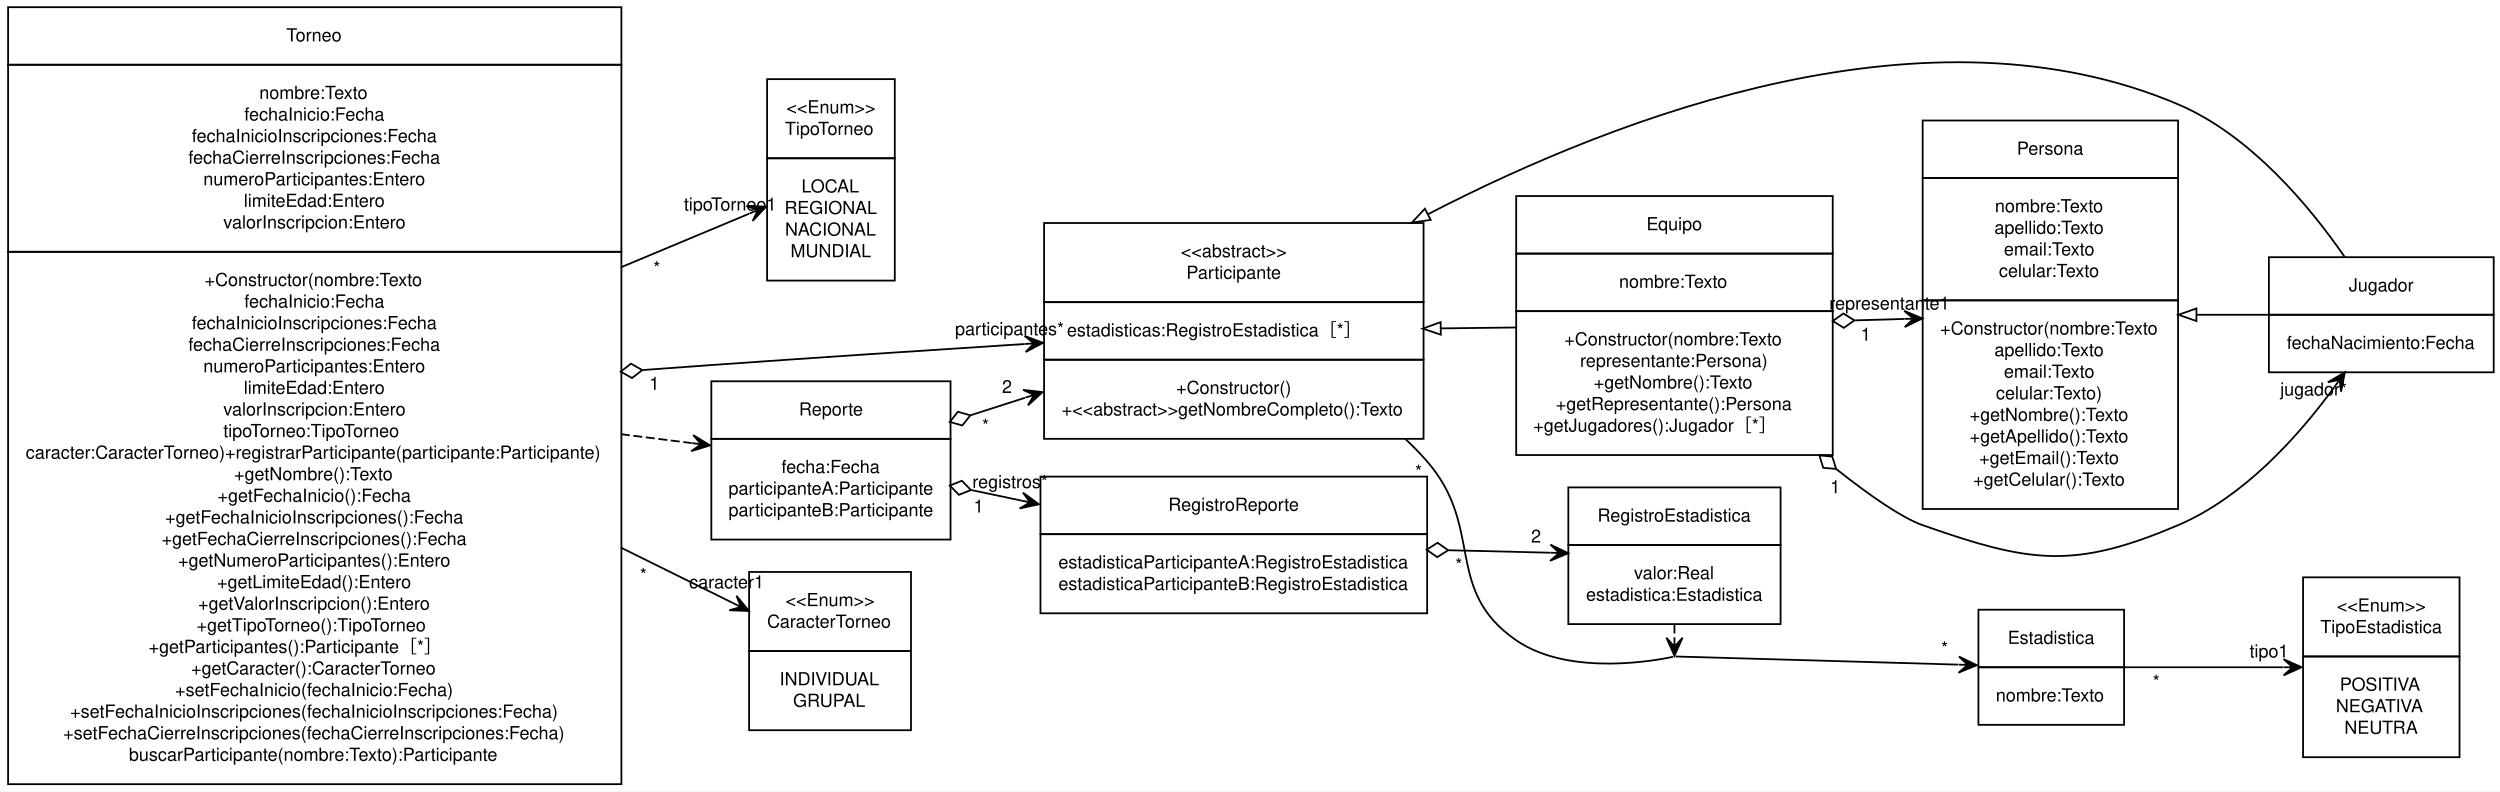
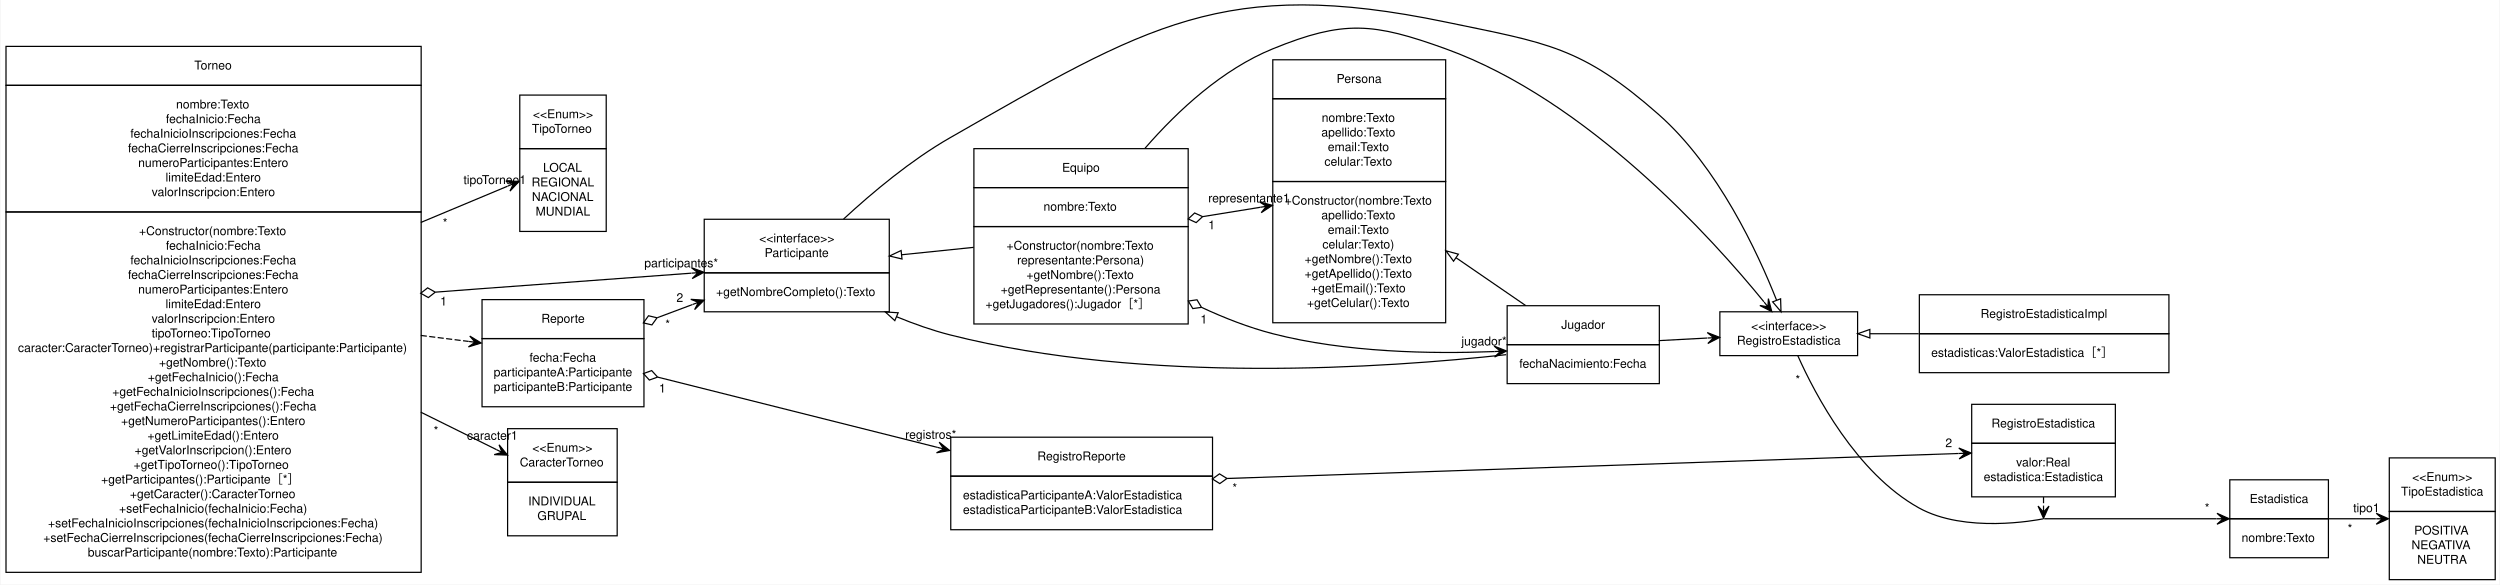
- <svg xmlns="http://www.w3.org/2000/svg" width="1390pt" height="440pt" viewBox="0.00 0.00 1390.00 440.00">
-   <g id="graph0" class="graph" transform="scale(1 1) rotate(0) translate(4 436)">
-     <polygon fill="#ffffff" stroke="transparent" points="-4,4 -4,-436 1386,-436 1386,4 -4,4" />
+ <svg xmlns="http://www.w3.org/2000/svg" width="2053pt" height="480pt" viewBox="0.00 0.00 2052.57 480.10">
+   <g id="graph0" class="graph" transform="scale(1 1) rotate(0) translate(4 476.0992)">
+     <polygon fill="#ffffff" stroke="transparent" points="-4,4 -4,-476.099 2048.565,-476.099 2048.565,4 -4,4" />
    <g id="node1" class="node">
-       <polygon fill="none" stroke="#000000" points=".5,-400 .5,-432 341.5,-432 341.5,-400 .5,-400" />
-       <text text-anchor="start" x="155.163" y="-413" font-family="Helvetica,sans-Serif" font-size="10.00" fill="#000000">Torneo</text>
-       <polygon fill="none" stroke="#000000" points=".5,-296 .5,-400 341.5,-400 341.5,-296 .5,-296" />
-       <text text-anchor="start" x="140.161" y="-381" font-family="Helvetica,sans-Serif" font-size="10.00" fill="#000000">nombre:Texto</text>
-       <text text-anchor="start" x="131.822" y="-369" font-family="Helvetica,sans-Serif" font-size="10.00" fill="#000000">fechaInicio:Fecha</text>
-       <text text-anchor="start" x="102.651" y="-357" font-family="Helvetica,sans-Serif" font-size="10.00" fill="#000000">fechaInicioInscripciones:Fecha</text>
-       <text text-anchor="start" x="100.712" y="-345" font-family="Helvetica,sans-Serif" font-size="10.00" fill="#000000">fechaCierreInscripciones:Fecha</text>
-       <text text-anchor="start" x="109.042" y="-333" font-family="Helvetica,sans-Serif" font-size="10.00" fill="#000000">numeroParticipantes:Entero</text>
-       <text text-anchor="start" x="131.548" y="-321" font-family="Helvetica,sans-Serif" font-size="10.00" fill="#000000">limiteEdad:Entero</text>
-       <text text-anchor="start" x="120.159" y="-309" font-family="Helvetica,sans-Serif" font-size="10.00" fill="#000000">valorInscripcion:Entero</text>
-       <polygon fill="none" stroke="#000000" points=".5,0 .5,-296 341.5,-296 341.5,0 .5,0" />
-       <text text-anchor="start" x="109.741" y="-277" font-family="Helvetica,sans-Serif" font-size="10.00" fill="#000000">+Constructor(nombre:Texto</text>
-       <text text-anchor="start" x="131.822" y="-265" font-family="Helvetica,sans-Serif" font-size="10.00" fill="#000000">fechaInicio:Fecha</text>
-       <text text-anchor="start" x="102.651" y="-253" font-family="Helvetica,sans-Serif" font-size="10.00" fill="#000000">fechaInicioInscripciones:Fecha</text>
-       <text text-anchor="start" x="100.712" y="-241" font-family="Helvetica,sans-Serif" font-size="10.00" fill="#000000">fechaCierreInscripciones:Fecha</text>
-       <text text-anchor="start" x="109.042" y="-229" font-family="Helvetica,sans-Serif" font-size="10.00" fill="#000000">numeroParticipantes:Entero</text>
-       <text text-anchor="start" x="131.548" y="-217" font-family="Helvetica,sans-Serif" font-size="10.00" fill="#000000">limiteEdad:Entero</text>
-       <text text-anchor="start" x="120.159" y="-205" font-family="Helvetica,sans-Serif" font-size="10.00" fill="#000000">valorInscripcion:Entero</text>
-       <text text-anchor="start" x="120.156" y="-193" font-family="Helvetica,sans-Serif" font-size="10.00" fill="#000000">tipoTorneo:TipoTorneo</text>
-       <text text-anchor="start" x="10.288" y="-181" font-family="Helvetica,sans-Serif" font-size="10.00" fill="#000000">caracter:CaracterTorneo)+registrarParticipante(participante:Participante)</text>
-       <text text-anchor="start" x="126.133" y="-169" font-family="Helvetica,sans-Serif" font-size="10.00" fill="#000000">+getNombre():Texto</text>
-       <text text-anchor="start" x="116.96" y="-157" font-family="Helvetica,sans-Serif" font-size="10.00" fill="#000000">+getFechaInicio():Fecha</text>
-       <text text-anchor="start" x="87.79" y="-145" font-family="Helvetica,sans-Serif" font-size="10.00" fill="#000000">+getFechaInicioInscripciones():Fecha</text>
-       <text text-anchor="start" x="85.85" y="-133" font-family="Helvetica,sans-Serif" font-size="10.00" fill="#000000">+getFechaCierreInscripciones():Fecha</text>
-       <text text-anchor="start" x="95.015" y="-121" font-family="Helvetica,sans-Serif" font-size="10.00" fill="#000000">+getNumeroParticipantes():Entero</text>
-       <text text-anchor="start" x="116.681" y="-109" font-family="Helvetica,sans-Serif" font-size="10.00" fill="#000000">+getLimiteEdad():Entero</text>
-       <text text-anchor="start" x="106.128" y="-97" font-family="Helvetica,sans-Serif" font-size="10.00" fill="#000000">+getValorInscripcion():Entero</text>
-       <text text-anchor="start" x="105.293" y="-85" font-family="Helvetica,sans-Serif" font-size="10.00" fill="#000000">+getTipoTorneo():TipoTorneo</text>
-       <text text-anchor="start" x="78.621" y="-73" font-family="Helvetica,sans-Serif" font-size="10.00" fill="#000000">+getParticipantes():Participante［*］</text>
-       <text text-anchor="start" x="102.243" y="-61" font-family="Helvetica,sans-Serif" font-size="10.00" fill="#000000">+getCaracter():CaracterTorneo</text>
-       <text text-anchor="start" x="93.344" y="-49" font-family="Helvetica,sans-Serif" font-size="10.00" fill="#000000">+setFechaInicio(fechaInicio:Fecha)</text>
-       <text text-anchor="start" x="35.003" y="-37" font-family="Helvetica,sans-Serif" font-size="10.00" fill="#000000">+setFechaInicioInscripciones(fechaInicioInscripciones:Fecha)</text>
-       <text text-anchor="start" x="31.124" y="-25" font-family="Helvetica,sans-Serif" font-size="10.00" fill="#000000">+setFechaCierreInscripciones(fechaCierreInscripciones:Fecha)</text>
-       <text text-anchor="start" x="67.65" y="-13" font-family="Helvetica,sans-Serif" font-size="10.00" fill="#000000">buscarParticipante(nombre:Texto):Participante</text>
+       <polygon fill="none" stroke="#000000" points=".5,-406 .5,-438 341.5,-438 341.5,-406 .5,-406" />
+       <text text-anchor="start" x="155.163" y="-419" font-family="Helvetica,sans-Serif" font-size="10.00" fill="#000000">Torneo</text>
+       <polygon fill="none" stroke="#000000" points=".5,-302 .5,-406 341.5,-406 341.5,-302 .5,-302" />
+       <text text-anchor="start" x="140.161" y="-387" font-family="Helvetica,sans-Serif" font-size="10.00" fill="#000000">nombre:Texto</text>
+       <text text-anchor="start" x="131.822" y="-375" font-family="Helvetica,sans-Serif" font-size="10.00" fill="#000000">fechaInicio:Fecha</text>
+       <text text-anchor="start" x="102.651" y="-363" font-family="Helvetica,sans-Serif" font-size="10.00" fill="#000000">fechaInicioInscripciones:Fecha</text>
+       <text text-anchor="start" x="100.712" y="-351" font-family="Helvetica,sans-Serif" font-size="10.00" fill="#000000">fechaCierreInscripciones:Fecha</text>
+       <text text-anchor="start" x="109.042" y="-339" font-family="Helvetica,sans-Serif" font-size="10.00" fill="#000000">numeroParticipantes:Entero</text>
+       <text text-anchor="start" x="131.548" y="-327" font-family="Helvetica,sans-Serif" font-size="10.00" fill="#000000">limiteEdad:Entero</text>
+       <text text-anchor="start" x="120.159" y="-315" font-family="Helvetica,sans-Serif" font-size="10.00" fill="#000000">valorInscripcion:Entero</text>
+       <polygon fill="none" stroke="#000000" points=".5,-6 .5,-302 341.5,-302 341.5,-6 .5,-6" />
+       <text text-anchor="start" x="109.741" y="-283" font-family="Helvetica,sans-Serif" font-size="10.00" fill="#000000">+Constructor(nombre:Texto</text>
+       <text text-anchor="start" x="131.822" y="-271" font-family="Helvetica,sans-Serif" font-size="10.00" fill="#000000">fechaInicio:Fecha</text>
+       <text text-anchor="start" x="102.651" y="-259" font-family="Helvetica,sans-Serif" font-size="10.00" fill="#000000">fechaInicioInscripciones:Fecha</text>
+       <text text-anchor="start" x="100.712" y="-247" font-family="Helvetica,sans-Serif" font-size="10.00" fill="#000000">fechaCierreInscripciones:Fecha</text>
+       <text text-anchor="start" x="109.042" y="-235" font-family="Helvetica,sans-Serif" font-size="10.00" fill="#000000">numeroParticipantes:Entero</text>
+       <text text-anchor="start" x="131.548" y="-223" font-family="Helvetica,sans-Serif" font-size="10.00" fill="#000000">limiteEdad:Entero</text>
+       <text text-anchor="start" x="120.159" y="-211" font-family="Helvetica,sans-Serif" font-size="10.00" fill="#000000">valorInscripcion:Entero</text>
+       <text text-anchor="start" x="120.156" y="-199" font-family="Helvetica,sans-Serif" font-size="10.00" fill="#000000">tipoTorneo:TipoTorneo</text>
+       <text text-anchor="start" x="10.288" y="-187" font-family="Helvetica,sans-Serif" font-size="10.00" fill="#000000">caracter:CaracterTorneo)+registrarParticipante(participante:Participante)</text>
+       <text text-anchor="start" x="126.133" y="-175" font-family="Helvetica,sans-Serif" font-size="10.00" fill="#000000">+getNombre():Texto</text>
+       <text text-anchor="start" x="116.96" y="-163" font-family="Helvetica,sans-Serif" font-size="10.00" fill="#000000">+getFechaInicio():Fecha</text>
+       <text text-anchor="start" x="87.79" y="-151" font-family="Helvetica,sans-Serif" font-size="10.00" fill="#000000">+getFechaInicioInscripciones():Fecha</text>
+       <text text-anchor="start" x="85.85" y="-139" font-family="Helvetica,sans-Serif" font-size="10.00" fill="#000000">+getFechaCierreInscripciones():Fecha</text>
+       <text text-anchor="start" x="95.015" y="-127" font-family="Helvetica,sans-Serif" font-size="10.00" fill="#000000">+getNumeroParticipantes():Entero</text>
+       <text text-anchor="start" x="116.681" y="-115" font-family="Helvetica,sans-Serif" font-size="10.00" fill="#000000">+getLimiteEdad():Entero</text>
+       <text text-anchor="start" x="106.128" y="-103" font-family="Helvetica,sans-Serif" font-size="10.00" fill="#000000">+getValorInscripcion():Entero</text>
+       <text text-anchor="start" x="105.293" y="-91" font-family="Helvetica,sans-Serif" font-size="10.00" fill="#000000">+getTipoTorneo():TipoTorneo</text>
+       <text text-anchor="start" x="78.621" y="-79" font-family="Helvetica,sans-Serif" font-size="10.00" fill="#000000">+getParticipantes():Participante［*］</text>
+       <text text-anchor="start" x="102.243" y="-67" font-family="Helvetica,sans-Serif" font-size="10.00" fill="#000000">+getCaracter():CaracterTorneo</text>
+       <text text-anchor="start" x="93.344" y="-55" font-family="Helvetica,sans-Serif" font-size="10.00" fill="#000000">+setFechaInicio(fechaInicio:Fecha)</text>
+       <text text-anchor="start" x="35.003" y="-43" font-family="Helvetica,sans-Serif" font-size="10.00" fill="#000000">+setFechaInicioInscripciones(fechaInicioInscripciones:Fecha)</text>
+       <text text-anchor="start" x="31.124" y="-31" font-family="Helvetica,sans-Serif" font-size="10.00" fill="#000000">+setFechaCierreInscripciones(fechaCierreInscripciones:Fecha)</text>
+       <text text-anchor="start" x="67.65" y="-19" font-family="Helvetica,sans-Serif" font-size="10.00" fill="#000000">buscarParticipante(nombre:Texto):Participante</text>
    </g>
    <g id="node2" class="node">
-       <polygon fill="none" stroke="#000000" points="422.5,-348 422.5,-392 493.5,-392 493.5,-348 422.5,-348" />
-       <text text-anchor="start" x="433.264" y="-373" font-family="Helvetica,sans-Serif" font-size="10.00" fill="#000000">&lt;&lt;Enum&gt;&gt;</text>
-       <text text-anchor="start" x="432.44" y="-361" font-family="Helvetica,sans-Serif" font-size="10.00" fill="#000000">TipoTorneo</text>
-       <polygon fill="none" stroke="#000000" points="422.5,-280 422.5,-348 493.5,-348 493.5,-280 422.5,-280" />
-       <text text-anchor="start" x="441.608" y="-329" font-family="Helvetica,sans-Serif" font-size="10.00" fill="#000000">LOCAL</text>
-       <text text-anchor="start" x="432.164" y="-317" font-family="Helvetica,sans-Serif" font-size="10.00" fill="#000000">REGIONAL</text>
-       <text text-anchor="start" x="432.444" y="-305" font-family="Helvetica,sans-Serif" font-size="10.00" fill="#000000">NACIONAL</text>
-       <text text-anchor="start" x="435.503" y="-293" font-family="Helvetica,sans-Serif" font-size="10.00" fill="#000000">MUNDIAL</text>
+       <polygon fill="none" stroke="#000000" points="422.5,-354 422.5,-398 493.5,-398 493.5,-354 422.5,-354" />
+       <text text-anchor="start" x="433.264" y="-379" font-family="Helvetica,sans-Serif" font-size="10.00" fill="#000000">&lt;&lt;Enum&gt;&gt;</text>
+       <text text-anchor="start" x="432.44" y="-367" font-family="Helvetica,sans-Serif" font-size="10.00" fill="#000000">TipoTorneo</text>
+       <polygon fill="none" stroke="#000000" points="422.5,-286 422.5,-354 493.5,-354 493.5,-286 422.5,-286" />
+       <text text-anchor="start" x="441.608" y="-335" font-family="Helvetica,sans-Serif" font-size="10.00" fill="#000000">LOCAL</text>
+       <text text-anchor="start" x="432.164" y="-323" font-family="Helvetica,sans-Serif" font-size="10.00" fill="#000000">REGIONAL</text>
+       <text text-anchor="start" x="432.444" y="-311" font-family="Helvetica,sans-Serif" font-size="10.00" fill="#000000">NACIONAL</text>
+       <text text-anchor="start" x="435.503" y="-299" font-family="Helvetica,sans-Serif" font-size="10.00" fill="#000000">MUNDIAL</text>
    </g>
    <g id="edge3" class="edge">
-       <path fill="none" stroke="#000000" d="M341.18,-287.364C367.455,-298.351 392.469,-308.809 412.521,-317.193" />
-       <polygon fill="#000000" stroke="#000000" points="421.949,-321.136 410.987,-321.43 417.336,-319.207 412.723,-317.278 412.723,-317.278 412.723,-317.278 417.336,-319.207 414.459,-313.126 421.949,-321.136 421.949,-321.136" />
-       <text text-anchor="middle" x="401.966" y="-318.942" font-family="Helvetica,sans-Serif" font-size="10.00" fill="#000000">tipoTorneo1</text>
-       <text text-anchor="middle" x="361.164" y="-283.558" font-family="Helvetica,sans-Serif" font-size="10.00" fill="#000000">*</text>
+       <path fill="none" stroke="#000000" d="M341.18,-293.364C367.455,-304.351 392.469,-314.809 412.521,-323.193" />
+       <polygon fill="#000000" stroke="#000000" points="421.949,-327.136 410.987,-327.43 417.336,-325.207 412.723,-323.278 412.723,-323.278 412.723,-323.278 417.336,-325.207 414.459,-319.126 421.949,-327.136 421.949,-327.136" />
+       <text text-anchor="middle" x="401.966" y="-324.942" font-family="Helvetica,sans-Serif" font-size="10.00" fill="#000000">tipoTorneo1</text>
+       <text text-anchor="middle" x="361.164" y="-289.558" font-family="Helvetica,sans-Serif" font-size="10.00" fill="#000000">*</text>
+     </g>
+     <g id="node5" class="node">
+       <polygon fill="none" stroke="#000000" points="574,-252 574,-296 726,-296 726,-252 574,-252" />
+       <text text-anchor="start" x="619.151" y="-277" font-family="Helvetica,sans-Serif" font-size="10.00" fill="#000000">&lt;&lt;interface&gt;&gt;</text>
+       <text text-anchor="start" x="623.606" y="-265" font-family="Helvetica,sans-Serif" font-size="10.00" fill="#000000">Participante</text>
+       <polygon fill="none" stroke="#000000" points="574,-220 574,-252 726,-252 726,-220 574,-220" />
+       <text text-anchor="start" x="583.742" y="-233" font-family="Helvetica,sans-Serif" font-size="10.00" fill="#000000">+getNombreCompleto():Texto</text>
+     </g>
+     <g id="edge4" class="edge">
+       <path fill="none" stroke="#000000" d="M353.364,-236.151C366.1,-237.12 378.741,-238.078 391,-239 448.519,-243.327 513.233,-248.074 563.585,-251.741" />
+       <polygon fill="none" stroke="#000000" points="353.098,-236.131 346.811,-239.663 341.133,-235.219 347.419,-231.686 353.098,-236.131" />
+       <polygon fill="#000000" stroke="#000000" points="573.78,-252.483 563.48,-256.246 568.794,-252.12 563.807,-251.757 563.807,-251.757 563.807,-251.757 568.794,-252.12 564.134,-247.269 573.78,-252.483 573.78,-252.483" />
+       <text text-anchor="middle" x="555.089" y="-256.598" font-family="Helvetica,sans-Serif" font-size="10.00" fill="#000000">participantes*</text>
+       <text text-anchor="middle" x="359.849" y="-225.168" font-family="Helvetica,sans-Serif" font-size="10.00" fill="#000000">1</text>
+     </g>
+     <g id="node9" class="node">
+       <polygon fill="none" stroke="#000000" points="412.5,-80 412.5,-124 502.5,-124 502.5,-80 412.5,-80" />
+       <text text-anchor="start" x="432.764" y="-105" font-family="Helvetica,sans-Serif" font-size="10.00" fill="#000000">&lt;&lt;Enum&gt;&gt;</text>
+       <text text-anchor="start" x="422.497" y="-93" font-family="Helvetica,sans-Serif" font-size="10.00" fill="#000000">CaracterTorneo</text>
+       <polygon fill="none" stroke="#000000" points="412.5,-36 412.5,-80 502.5,-80 502.5,-36 412.5,-36" />
+       <text text-anchor="start" x="429.445" y="-61" font-family="Helvetica,sans-Serif" font-size="10.00" fill="#000000">INDIVIDUAL</text>
+       <text text-anchor="start" x="436.943" y="-49" font-family="Helvetica,sans-Serif" font-size="10.00" fill="#000000">GRUPAL</text>
+     </g>
+     <g id="edge2" class="edge">
+       <path fill="none" stroke="#000000" d="M341.18,-137.552C363.629,-126.445 385.156,-115.794 403.456,-106.74" />
+       <polygon fill="#000000" stroke="#000000" points="412.443,-102.293 405.476,-110.761 407.962,-104.51 403.48,-106.728 403.48,-106.728 403.48,-106.728 407.962,-104.51 401.484,-102.694 412.443,-102.293 412.443,-102.293" />
+       <text text-anchor="middle" x="399.945" y="-114.907" font-family="Helvetica,sans-Serif" font-size="10.00" fill="#000000">caracter1</text>
+       <text text-anchor="middle" x="353.678" y="-118.938" font-family="Helvetica,sans-Serif" font-size="10.00" fill="#000000">*</text>
+     </g>
+     <g id="node12" class="node">
+       <polygon fill="none" stroke="#000000" points="391.5,-198 391.5,-230 524.5,-230 524.5,-198 391.5,-198" />
+       <text text-anchor="start" x="440.219" y="-211" font-family="Helvetica,sans-Serif" font-size="10.00" fill="#000000">Reporte</text>
+       <polygon fill="none" stroke="#000000" points="391.5,-142 391.5,-198 524.5,-198 524.5,-142 391.5,-142" />
+       <text text-anchor="start" x="430.49" y="-179" font-family="Helvetica,sans-Serif" font-size="10.00" fill="#000000">fecha:Fecha</text>
+       <text text-anchor="start" x="401.042" y="-167" font-family="Helvetica,sans-Serif" font-size="10.00" fill="#000000">participanteA:Participante</text>
+       <text text-anchor="start" x="401.042" y="-155" font-family="Helvetica,sans-Serif" font-size="10.00" fill="#000000">participanteB:Participante</text>
+     </g>
+     <g id="edge1" class="edge">
+       <path fill="none" stroke="#000000" stroke-dasharray="5,2" d="M341.18,-200.591C354.816,-198.88 368.112,-197.212 380.551,-195.652" />
+       <polygon fill="#000000" stroke="#000000" points="390.788,-194.368 381.425,-200.078 385.826,-194.99 380.865,-195.613 380.865,-195.613 380.865,-195.613 385.826,-194.99 380.305,-191.148 390.788,-194.368 390.788,-194.368" />
    </g>
    <g id="node3" class="node">
-       <polygon fill="none" stroke="#000000" points="576.5,-268 576.5,-312 787.5,-312 787.5,-268 576.5,-268" />
-       <text text-anchor="start" x="652.54" y="-293" font-family="Helvetica,sans-Serif" font-size="10.00" fill="#000000">&lt;&lt;abstract&gt;&gt;</text>
-       <text text-anchor="start" x="655.606" y="-281" font-family="Helvetica,sans-Serif" font-size="10.00" fill="#000000">Participante</text>
-       <polygon fill="none" stroke="#000000" points="576.5,-236 576.5,-268 787.5,-268 787.5,-236 576.5,-236" />
-       <text text-anchor="start" x="589.209" y="-249" font-family="Helvetica,sans-Serif" font-size="10.00" fill="#000000">estadisticas:RegistroEstadistica［*］</text>
-       <polygon fill="none" stroke="#000000" points="576.5,-192 576.5,-236 787.5,-236 787.5,-192 576.5,-192" />
-       <text text-anchor="start" x="649.916" y="-217" font-family="Helvetica,sans-Serif" font-size="10.00" fill="#000000">+Constructor()</text>
-       <text text-anchor="start" x="586.283" y="-205" font-family="Helvetica,sans-Serif" font-size="10.00" fill="#000000">+&lt;&lt;abstract&gt;&gt;getNombreCompleto():Texto</text>
-     </g>
-     <g id="edge4" class="edge">
-       <path fill="none" stroke="#000000" d="M353.356,-230.262C366.094,-231.205 378.738,-232.126 391,-233 448.544,-237.1 512.526,-241.321 565.764,-244.74" />
-       <polygon fill="none" stroke="#000000" points="353.09,-230.243 346.81,-233.787 341.123,-229.352 347.403,-225.809 353.09,-230.243" />
-       <polygon fill="#000000" stroke="#000000" points="575.919,-245.391 565.652,-249.242 570.93,-245.071 565.94,-244.751 565.94,-244.751 565.94,-244.751 570.93,-245.071 566.228,-240.261 575.919,-245.391 575.919,-245.391" />
-       <text text-anchor="middle" x="557.29" y="-249.667" font-family="Helvetica,sans-Serif" font-size="10.00" fill="#000000">participantes*</text>
-       <text text-anchor="middle" x="359.826" y="-219.268" font-family="Helvetica,sans-Serif" font-size="10.00" fill="#000000">1</text>
+       <polygon fill="none" stroke="#000000" points="1521.348,-220 1408.217,-220 1408.217,-184 1521.348,-184 1521.348,-220" />
+       <text text-anchor="middle" x="1464.783" y="-205" font-family="Helvetica,sans-Serif" font-size="10.00" fill="#000000">&lt;&lt;interface&gt;&gt;</text>
+       <text text-anchor="middle" x="1464.783" y="-193" font-family="Helvetica,sans-Serif" font-size="10.00" fill="#000000">RegistroEstadistica</text>
+     </g>
+     <g id="node4" class="node">
+       <polygon fill="none" stroke="#000000" points="1572.065,-202 1572.065,-234 1777.065,-234 1777.065,-202 1572.065,-202" />
+       <text text-anchor="start" x="1622.34" y="-215" font-family="Helvetica,sans-Serif" font-size="10.00" fill="#000000">RegistroEstadisticaImpl</text>
+       <polygon fill="none" stroke="#000000" points="1572.065,-170 1572.065,-202 1777.065,-202 1777.065,-170 1572.065,-170" />
+       <text text-anchor="start" x="1581.774" y="-183" font-family="Helvetica,sans-Serif" font-size="10.00" fill="#000000">estadisticas:ValorEstadistica［*］</text>
+     </g>
+     <g id="edge18" class="edge">
+       <path fill="none" stroke="#000000" d="M1531.445,-202C1544.203,-202 1557.832,-202 1571.416,-202" />
+       <polygon fill="none" stroke="#000000" points="1531.417,-198.5 1521.417,-202 1531.417,-205.5 1531.417,-198.5" />
+     </g>
+     <g id="edge17" class="edge">
+       <path fill="none" stroke="#000000" d="M1454.737,-229.68C1439.389,-268.484 1406.664,-339.099 1358,-382 1294.392,-438.075 1266.023,-440.75 1183,-458 1001.133,-495.786 937.247,-455.212 776,-363 743.99,-344.694 712.122,-318.04 688.444,-296.168" />
+       <polygon fill="none" stroke="#000000" points="1458.105,-230.672 1458.434,-220.082 1451.573,-228.156 1458.105,-230.672" />
+     </g>
+     <g id="edge10" class="edge">
+       <path fill="none" stroke="#000000" d="M1472.273,-183.852C1486.409,-152.208 1520.278,-87.586 1571.565,-59 1609.638,-37.779 1668.25,-48.834 1673.661,-49.918" />
+       <text text-anchor="middle" x="1472.233" y="-160.852" font-family="Helvetica,sans-Serif" font-size="10.00" fill="#000000">*</text>
+     </g>
+     <g id="node6" class="node">
+       <polygon fill="none" stroke="#000000" points="795.5,-322 795.5,-354 971.5,-354 971.5,-322 795.5,-322" />
+       <text text-anchor="start" x="867.938" y="-335" font-family="Helvetica,sans-Serif" font-size="10.00" fill="#000000">Equipo</text>
+       <polygon fill="none" stroke="#000000" points="795.5,-290 795.5,-322 971.5,-322 971.5,-290 795.5,-290" />
+       <text text-anchor="start" x="852.66" y="-303" font-family="Helvetica,sans-Serif" font-size="10.00" fill="#000000">nombre:Texto</text>
+       <polygon fill="none" stroke="#000000" points="795.5,-210 795.5,-290 971.5,-290 971.5,-210 795.5,-210" />
+       <text text-anchor="start" x="822.241" y="-271" font-family="Helvetica,sans-Serif" font-size="10.00" fill="#000000">+Constructor(nombre:Texto</text>
+       <text text-anchor="start" x="830.985" y="-259" font-family="Helvetica,sans-Serif" font-size="10.00" fill="#000000">representante:Persona)</text>
+       <text text-anchor="start" x="838.634" y="-247" font-family="Helvetica,sans-Serif" font-size="10.00" fill="#000000">+getNombre():Texto</text>
+       <text text-anchor="start" x="817.508" y="-235" font-family="Helvetica,sans-Serif" font-size="10.00" fill="#000000">+getRepresentante():Persona</text>
+       <text text-anchor="start" x="805.007" y="-223" font-family="Helvetica,sans-Serif" font-size="10.00" fill="#000000">+getJugadores():Jugador［*］</text>
+     </g>
+     <g id="edge9" class="edge">
+       <path fill="none" stroke="#000000" d="M736.106,-266.85C755.408,-268.834 775.914,-270.942 795.3,-272.935" />
+       <polygon fill="none" stroke="#000000" points="736.439,-263.366 726.134,-265.825 735.723,-270.329 736.439,-263.366" />
+     </g>
+     <g id="node8" class="node">
+       <polygon fill="none" stroke="#000000" points="1233.5,-193 1233.5,-225 1358.5,-225 1358.5,-193 1233.5,-193" />
+       <text text-anchor="start" x="1277.938" y="-206" font-family="Helvetica,sans-Serif" font-size="10.00" fill="#000000">Jugador</text>
+       <polygon fill="none" stroke="#000000" points="1233.5,-161 1233.5,-193 1358.5,-193 1358.5,-161 1233.5,-161" />
+       <text text-anchor="start" x="1243.489" y="-174" font-family="Helvetica,sans-Serif" font-size="10.00" fill="#000000">fechaNacimiento:Fecha</text>
+     </g>
+     <g id="edge8" class="edge">
+       <path fill="none" stroke="#000000" d="M732.031,-215.923C746.379,-210.013 761.395,-204.701 776,-201 936.448,-160.338 1133.796,-173.858 1232.708,-184.778" />
+       <polygon fill="none" stroke="#000000" points="730.546,-212.752 722.71,-219.883 733.282,-219.195 730.546,-212.752" />
+     </g>
+     <g id="edge20" class="edge">
+       <path fill="none" stroke="#000000" d="M936.082,-354.367C963.419,-385.778 999.744,-419.182 1041,-436 1099.442,-459.824 1123.64,-457.434 1183,-436 1299.711,-393.858 1402.219,-280.001 1444.364,-228.244" />
+       <polygon fill="#000000" stroke="#000000" points="1450.834,-220.201 1448.073,-230.814 1447.7,-224.097 1444.566,-227.993 1444.566,-227.993 1444.566,-227.993 1447.7,-224.097 1441.06,-225.173 1450.834,-220.201 1450.834,-220.201" />
    </g>
    <g id="node7" class="node">
-       <polygon fill="none" stroke="#000000" points="412.5,-74 412.5,-118 502.5,-118 502.5,-74 412.5,-74" />
-       <text text-anchor="start" x="432.764" y="-99" font-family="Helvetica,sans-Serif" font-size="10.00" fill="#000000">&lt;&lt;Enum&gt;&gt;</text>
-       <text text-anchor="start" x="422.497" y="-87" font-family="Helvetica,sans-Serif" font-size="10.00" fill="#000000">CaracterTorneo</text>
-       <polygon fill="none" stroke="#000000" points="412.5,-30 412.5,-74 502.5,-74 502.5,-30 412.5,-30" />
-       <text text-anchor="start" x="429.445" y="-55" font-family="Helvetica,sans-Serif" font-size="10.00" fill="#000000">INDIVIDUAL</text>
-       <text text-anchor="start" x="436.943" y="-43" font-family="Helvetica,sans-Serif" font-size="10.00" fill="#000000">GRUPAL</text>
-     </g>
-     <g id="edge2" class="edge">
-       <path fill="none" stroke="#000000" d="M341.18,-131.552C363.629,-120.445 385.156,-109.794 403.456,-100.74" />
-       <polygon fill="#000000" stroke="#000000" points="412.443,-96.293 405.476,-104.761 407.962,-98.51 403.48,-100.728 403.48,-100.728 403.48,-100.728 407.962,-98.51 401.484,-96.694 412.443,-96.293 412.443,-96.293" />
-       <text text-anchor="middle" x="399.945" y="-108.907" font-family="Helvetica,sans-Serif" font-size="10.00" fill="#000000">caracter1</text>
-       <text text-anchor="middle" x="353.678" y="-112.938" font-family="Helvetica,sans-Serif" font-size="10.00" fill="#000000">*</text>
+       <polygon fill="none" stroke="#000000" points="1041,-395 1041,-427 1183,-427 1183,-395 1041,-395" />
+       <text text-anchor="start" x="1093.383" y="-408" font-family="Helvetica,sans-Serif" font-size="10.00" fill="#000000">Persona</text>
+       <polygon fill="none" stroke="#000000" points="1041,-327 1041,-395 1183,-395 1183,-327 1041,-327" />
+       <text text-anchor="start" x="1081.16" y="-376" font-family="Helvetica,sans-Serif" font-size="10.00" fill="#000000">nombre:Texto</text>
+       <text text-anchor="start" x="1080.881" y="-364" font-family="Helvetica,sans-Serif" font-size="10.00" fill="#000000">apellido:Texto</text>
+       <text text-anchor="start" x="1086.165" y="-352" font-family="Helvetica,sans-Serif" font-size="10.00" fill="#000000">email:Texto</text>
+       <text text-anchor="start" x="1083.386" y="-340" font-family="Helvetica,sans-Serif" font-size="10.00" fill="#000000">celular:Texto</text>
+       <polygon fill="none" stroke="#000000" points="1041,-211 1041,-327 1183,-327 1183,-211 1041,-211" />
+       <text text-anchor="start" x="1050.741" y="-308" font-family="Helvetica,sans-Serif" font-size="10.00" fill="#000000">+Constructor(nombre:Texto</text>
+       <text text-anchor="start" x="1080.881" y="-296" font-family="Helvetica,sans-Serif" font-size="10.00" fill="#000000">apellido:Texto</text>
+       <text text-anchor="start" x="1086.165" y="-284" font-family="Helvetica,sans-Serif" font-size="10.00" fill="#000000">email:Texto</text>
+       <text text-anchor="start" x="1081.721" y="-272" font-family="Helvetica,sans-Serif" font-size="10.00" fill="#000000">celular:Texto)</text>
+       <text text-anchor="start" x="1067.133" y="-260" font-family="Helvetica,sans-Serif" font-size="10.00" fill="#000000">+getNombre():Texto</text>
+       <text text-anchor="start" x="1067.13" y="-248" font-family="Helvetica,sans-Serif" font-size="10.00" fill="#000000">+getApellido():Texto</text>
+       <text text-anchor="start" x="1072.413" y="-236" font-family="Helvetica,sans-Serif" font-size="10.00" fill="#000000">+getEmail():Texto</text>
+       <text text-anchor="start" x="1069.079" y="-224" font-family="Helvetica,sans-Serif" font-size="10.00" fill="#000000">+getCelular():Texto</text>
+     </g>
+     <g id="edge5" class="edge">
+       <path fill="none" stroke="#000000" d="M983.427,-298.181C999.238,-300.741 1015.421,-303.361 1030.738,-305.842" />
+       <polygon fill="none" stroke="#000000" points="983.363,-298.17 976.801,-301.16 971.517,-296.252 978.08,-293.263 983.363,-298.17" />
+       <polygon fill="#000000" stroke="#000000" points="1040.667,-307.449 1030.076,-310.293 1035.731,-306.65 1030.795,-305.851 1030.795,-305.851 1030.795,-305.851 1035.731,-306.65 1031.515,-301.409 1040.667,-307.449 1040.667,-307.449" />
+       <text text-anchor="middle" x="1021.423" y="-309.896" font-family="Helvetica,sans-Serif" font-size="10.00" fill="#000000">representante1</text>
+       <text text-anchor="middle" x="990.761" y="-287.806" font-family="Helvetica,sans-Serif" font-size="10.00" fill="#000000">1</text>
+     </g>
+     <g id="edge7" class="edge">
+       <path fill="none" stroke="#000000" d="M982.571,-223.588C1001.416,-214.838 1021.39,-207.063 1041,-202 1100.898,-186.536 1171.348,-185.287 1222.921,-187.335" />
+       <polygon fill="none" stroke="#000000" points="982.438,-223.651 978.757,-229.852 971.617,-228.839 975.298,-222.638 982.438,-223.651" />
+       <polygon fill="#000000" stroke="#000000" points="1232.976,-187.785 1222.784,-191.833 1227.981,-187.561 1222.986,-187.338 1222.986,-187.338 1222.986,-187.338 1227.981,-187.561 1223.187,-182.842 1232.976,-187.785 1232.976,-187.785" />
+       <text text-anchor="middle" x="1214.489" y="-192.418" font-family="Helvetica,sans-Serif" font-size="10.00" fill="#000000">jugador*</text>
+       <text text-anchor="middle" x="984.308" y="-210.381" font-family="Helvetica,sans-Serif" font-size="10.00" fill="#000000">1</text>
+     </g>
+     <g id="edge6" class="edge">
+       <path fill="none" stroke="#000000" d="M1191.511,-264.404C1211.016,-251.011 1231.273,-237.101 1248.669,-225.156" />
+       <polygon fill="none" stroke="#000000" points="1189.471,-261.559 1183.208,-270.105 1193.433,-267.329 1189.471,-261.559" />
+     </g>
+     <g id="edge19" class="edge">
+       <path fill="none" stroke="#000000" d="M1358.054,-196.326C1370.985,-197.013 1384.656,-197.74 1397.739,-198.436" />
+       <polygon fill="#000000" stroke="#000000" points="1408.081,-198.985 1397.856,-202.948 1403.088,-198.72 1398.095,-198.454 1398.095,-198.454 1398.095,-198.454 1403.088,-198.72 1398.334,-193.961 1408.081,-198.985 1408.081,-198.985" />
    </g>
    <g id="node10" class="node">
-       <polygon fill="none" stroke="#000000" points="391.5,-192 391.5,-224 524.5,-224 524.5,-192 391.5,-192" />
-       <text text-anchor="start" x="440.219" y="-205" font-family="Helvetica,sans-Serif" font-size="10.00" fill="#000000">Reporte</text>
-       <polygon fill="none" stroke="#000000" points="391.5,-136 391.5,-192 524.5,-192 524.5,-136 391.5,-136" />
-       <text text-anchor="start" x="430.49" y="-173" font-family="Helvetica,sans-Serif" font-size="10.00" fill="#000000">fecha:Fecha</text>
-       <text text-anchor="start" x="401.042" y="-161" font-family="Helvetica,sans-Serif" font-size="10.00" fill="#000000">participanteA:Participante</text>
-       <text text-anchor="start" x="401.042" y="-149" font-family="Helvetica,sans-Serif" font-size="10.00" fill="#000000">participanteB:Participante</text>
-     </g>
-     <g id="edge1" class="edge">
-       <path fill="none" stroke="#000000" stroke-dasharray="5,2" d="M341.18,-194.591C354.816,-192.88 368.112,-191.212 380.551,-189.652" />
-       <polygon fill="#000000" stroke="#000000" points="390.788,-188.368 381.425,-194.078 385.826,-188.99 380.865,-189.613 380.865,-189.613 380.865,-189.613 385.826,-188.99 380.305,-185.148 390.788,-188.368 390.788,-188.368" />
-     </g>
-     <g id="node4" class="node">
-       <polygon fill="none" stroke="#000000" points="839,-295 839,-327 1015,-327 1015,-295 839,-295" />
-       <text text-anchor="start" x="911.438" y="-308" font-family="Helvetica,sans-Serif" font-size="10.00" fill="#000000">Equipo</text>
-       <polygon fill="none" stroke="#000000" points="839,-263 839,-295 1015,-295 1015,-263 839,-263" />
-       <text text-anchor="start" x="896.16" y="-276" font-family="Helvetica,sans-Serif" font-size="10.00" fill="#000000">nombre:Texto</text>
-       <polygon fill="none" stroke="#000000" points="839,-183 839,-263 1015,-263 1015,-183 839,-183" />
-       <text text-anchor="start" x="865.741" y="-244" font-family="Helvetica,sans-Serif" font-size="10.00" fill="#000000">+Constructor(nombre:Texto</text>
-       <text text-anchor="start" x="874.485" y="-232" font-family="Helvetica,sans-Serif" font-size="10.00" fill="#000000">representante:Persona)</text>
-       <text text-anchor="start" x="882.134" y="-220" font-family="Helvetica,sans-Serif" font-size="10.00" fill="#000000">+getNombre():Texto</text>
-       <text text-anchor="start" x="861.008" y="-208" font-family="Helvetica,sans-Serif" font-size="10.00" fill="#000000">+getRepresentante():Persona</text>
-       <text text-anchor="start" x="848.507" y="-196" font-family="Helvetica,sans-Serif" font-size="10.00" fill="#000000">+getJugadores():Jugador［*］</text>
-     </g>
-     <g id="edge9" class="edge">
-       <path fill="none" stroke="#000000" d="M797.209,-253.414C811.221,-253.585 825.355,-253.758 838.878,-253.923" />
-       <polygon fill="none" stroke="#000000" points="797.081,-249.912 787.039,-253.29 796.995,-256.912 797.081,-249.912" />
-     </g>
-     <g id="node6" class="node">
-       <polygon fill="none" stroke="#000000" points="1257.5,-261 1257.5,-293 1382.5,-293 1382.5,-261 1257.5,-261" />
-       <text text-anchor="start" x="1301.938" y="-274" font-family="Helvetica,sans-Serif" font-size="10.00" fill="#000000">Jugador</text>
-       <polygon fill="none" stroke="#000000" points="1257.5,-229 1257.5,-261 1382.5,-261 1382.5,-229 1257.5,-229" />
-       <text text-anchor="start" x="1267.489" y="-242" font-family="Helvetica,sans-Serif" font-size="10.00" fill="#000000">fechaNacimiento:Fecha</text>
-     </g>
-     <g id="edge8" class="edge">
-       <path fill="none" stroke="#000000" d="M789.997,-316.928C898.656,-373.075 1069.095,-436.712 1207,-378 1247.317,-360.835 1280.163,-321.354 1299.739,-293.001" />
-       <polygon fill="none" stroke="#000000" points="791.465,-313.746 780.981,-312.214 788.221,-319.949 791.465,-313.746" />
-     </g>
-     <g id="edge10" class="edge">
-       <path fill="none" stroke="#000000" d="M777.311,-191.983C781.436,-188.128 785.362,-184.13 789,-180 821.845,-142.713 798.116,-108.243 839,-80 869.326,-59.051 920.134,-69.471 926.367,-70.856" />
-       <text text-anchor="middle" x="784.705" y="-170.4" font-family="Helvetica,sans-Serif" font-size="10.00" fill="#000000">*</text>
-     </g>
-     <g id="node5" class="node">
-       <polygon fill="none" stroke="#000000" points="1065,-337 1065,-369 1207,-369 1207,-337 1065,-337" />
-       <text text-anchor="start" x="1117.383" y="-350" font-family="Helvetica,sans-Serif" font-size="10.00" fill="#000000">Persona</text>
-       <polygon fill="none" stroke="#000000" points="1065,-269 1065,-337 1207,-337 1207,-269 1065,-269" />
-       <text text-anchor="start" x="1105.16" y="-318" font-family="Helvetica,sans-Serif" font-size="10.00" fill="#000000">nombre:Texto</text>
-       <text text-anchor="start" x="1104.881" y="-306" font-family="Helvetica,sans-Serif" font-size="10.00" fill="#000000">apellido:Texto</text>
-       <text text-anchor="start" x="1110.165" y="-294" font-family="Helvetica,sans-Serif" font-size="10.00" fill="#000000">email:Texto</text>
-       <text text-anchor="start" x="1107.386" y="-282" font-family="Helvetica,sans-Serif" font-size="10.00" fill="#000000">celular:Texto</text>
-       <polygon fill="none" stroke="#000000" points="1065,-153 1065,-269 1207,-269 1207,-153 1065,-153" />
-       <text text-anchor="start" x="1074.741" y="-250" font-family="Helvetica,sans-Serif" font-size="10.00" fill="#000000">+Constructor(nombre:Texto</text>
-       <text text-anchor="start" x="1104.881" y="-238" font-family="Helvetica,sans-Serif" font-size="10.00" fill="#000000">apellido:Texto</text>
-       <text text-anchor="start" x="1110.165" y="-226" font-family="Helvetica,sans-Serif" font-size="10.00" fill="#000000">email:Texto</text>
-       <text text-anchor="start" x="1105.721" y="-214" font-family="Helvetica,sans-Serif" font-size="10.00" fill="#000000">celular:Texto)</text>
-       <text text-anchor="start" x="1091.133" y="-202" font-family="Helvetica,sans-Serif" font-size="10.00" fill="#000000">+getNombre():Texto</text>
-       <text text-anchor="start" x="1091.13" y="-190" font-family="Helvetica,sans-Serif" font-size="10.00" fill="#000000">+getApellido():Texto</text>
-       <text text-anchor="start" x="1096.413" y="-178" font-family="Helvetica,sans-Serif" font-size="10.00" fill="#000000">+getEmail():Texto</text>
-       <text text-anchor="start" x="1093.079" y="-166" font-family="Helvetica,sans-Serif" font-size="10.00" fill="#000000">+getCelular():Texto</text>
-     </g>
-     <g id="edge5" class="edge">
-       <path fill="none" stroke="#000000" d="M1027.182,-257.876C1036.43,-258.142 1045.723,-258.408 1054.771,-258.668" />
-       <polygon fill="none" stroke="#000000" points="1027.024,-257.872 1020.912,-261.698 1015.029,-257.527 1021.141,-253.701 1027.024,-257.872" />
-       <polygon fill="#000000" stroke="#000000" points="1064.867,-258.958 1054.742,-263.169 1059.869,-258.814 1054.871,-258.671 1054.871,-258.671 1054.871,-258.671 1059.869,-258.814 1055.001,-254.173 1064.867,-258.958 1064.867,-258.958" />
-       <text text-anchor="middle" x="1046.506" y="-263.887" font-family="Helvetica,sans-Serif" font-size="10.00" fill="#000000">representante1</text>
-       <text text-anchor="middle" x="1033.39" y="-246.598" font-family="Helvetica,sans-Serif" font-size="10.00" fill="#000000">1</text>
-     </g>
-     <g id="edge7" class="edge">
-       <path fill="none" stroke="#000000" d="M1016.907,-175.252C1035.8,-160.302 1053.474,-148.06 1065,-144 1124.526,-123.031 1148.932,-119.278 1207,-144 1243.537,-159.555 1273.939,-193.439 1293.888,-220.758" />
-       <polygon fill="none" stroke="#000000" points="1016.901,-175.257 1014.738,-182.136 1007.556,-182.785 1009.719,-175.906 1016.901,-175.257" />
-       <polygon fill="#000000" stroke="#000000" points="1299.739,-228.999 1290.281,-223.45 1296.844,-224.922 1293.95,-220.845 1293.95,-220.845 1293.95,-220.845 1296.844,-224.922 1297.619,-218.24 1299.739,-228.999 1299.739,-228.999" />
-       <text text-anchor="middle" x="1282.353" y="-216.113" font-family="Helvetica,sans-Serif" font-size="10.00" fill="#000000">jugador*</text>
-       <text text-anchor="middle" x="1016.369" y="-161.831" font-family="Helvetica,sans-Serif" font-size="10.00" fill="#000000">1</text>
-     </g>
-     <g id="edge6" class="edge">
-       <path fill="none" stroke="#000000" d="M1217.311,-261C1230.622,-261 1244.23,-261 1256.995,-261" />
-       <polygon fill="none" stroke="#000000" points="1217.209,-257.5 1207.208,-261 1217.208,-264.5 1217.209,-257.5" />
-     </g>
-     <g id="node8" class="node">
-       <polygon fill="none" stroke="#000000" points="1096,-65 1096,-97 1177,-97 1177,-65 1096,-65" />
-       <text text-anchor="start" x="1112.329" y="-78" font-family="Helvetica,sans-Serif" font-size="10.00" fill="#000000">Estadistica</text>
-       <polygon fill="none" stroke="#000000" points="1096,-33 1096,-65 1177,-65 1177,-33 1096,-33" />
-       <text text-anchor="start" x="1105.66" y="-46" font-family="Helvetica,sans-Serif" font-size="10.00" fill="#000000">nombre:Texto</text>
-     </g>
-     <g id="node12" class="node">
-       <polygon fill="none" stroke="#000000" points="1276.5,-71 1276.5,-115 1363.5,-115 1363.5,-71 1276.5,-71" />
-       <text text-anchor="start" x="1295.264" y="-96" font-family="Helvetica,sans-Serif" font-size="10.00" fill="#000000">&lt;&lt;Enum&gt;&gt;</text>
-       <text text-anchor="start" x="1286.106" y="-84" font-family="Helvetica,sans-Serif" font-size="10.00" fill="#000000">TipoEstadistica</text>
-       <polygon fill="none" stroke="#000000" points="1276.5,-15 1276.5,-71 1363.5,-71 1363.5,-15 1276.5,-15" />
-       <text text-anchor="start" x="1296.939" y="-52" font-family="Helvetica,sans-Serif" font-size="10.00" fill="#000000">POSITIVA</text>
-       <text text-anchor="start" x="1294.719" y="-40" font-family="Helvetica,sans-Serif" font-size="10.00" fill="#000000">NEGATIVA</text>
-       <text text-anchor="start" x="1299.448" y="-28" font-family="Helvetica,sans-Serif" font-size="10.00" fill="#000000">NEUTRA</text>
+       <polygon fill="none" stroke="#000000" points="1827.065,-50 1827.065,-82 1908.065,-82 1908.065,-50 1827.065,-50" />
+       <text text-anchor="start" x="1843.394" y="-63" font-family="Helvetica,sans-Serif" font-size="10.00" fill="#000000">Estadistica</text>
+       <polygon fill="none" stroke="#000000" points="1827.065,-18 1827.065,-50 1908.065,-50 1908.065,-18 1827.065,-18" />
+       <text text-anchor="start" x="1836.726" y="-31" font-family="Helvetica,sans-Serif" font-size="10.00" fill="#000000">nombre:Texto</text>
+     </g>
+     <g id="node14" class="node">
+       <polygon fill="none" stroke="#000000" points="1958.065,-56 1958.065,-100 2045.065,-100 2045.065,-56 1958.065,-56" />
+       <text text-anchor="start" x="1976.829" y="-81" font-family="Helvetica,sans-Serif" font-size="10.00" fill="#000000">&lt;&lt;Enum&gt;&gt;</text>
+       <text text-anchor="start" x="1967.671" y="-69" font-family="Helvetica,sans-Serif" font-size="10.00" fill="#000000">TipoEstadistica</text>
+       <polygon fill="none" stroke="#000000" points="1958.065,0 1958.065,-56 2045.065,-56 2045.065,0 1958.065,0" />
+       <text text-anchor="start" x="1978.504" y="-37" font-family="Helvetica,sans-Serif" font-size="10.00" fill="#000000">POSITIVA</text>
+       <text text-anchor="start" x="1976.284" y="-25" font-family="Helvetica,sans-Serif" font-size="10.00" fill="#000000">NEGATIVA</text>
+       <text text-anchor="start" x="1981.013" y="-13" font-family="Helvetica,sans-Serif" font-size="10.00" fill="#000000">NEUTRA</text>
    </g>
    <g id="edge13" class="edge">
-       <path fill="none" stroke="#000000" d="M1176.725,-65C1202.867,-65 1237.114,-65 1265.513,-65" />
-       <polygon fill="#000000" stroke="#000000" points="1275.686,-65 1265.686,-69.5 1270.686,-65 1265.686,-65 1265.686,-65 1265.686,-65 1270.686,-65 1265.686,-60.5 1275.686,-65 1275.686,-65" />
-       <text text-anchor="middle" x="1257.56" y="-70.452" font-family="Helvetica,sans-Serif" font-size="10.00" fill="#000000">tipo1</text>
-       <text text-anchor="middle" x="1194.851" y="-53.548" font-family="Helvetica,sans-Serif" font-size="10.00" fill="#000000">*</text>
-     </g>
-     <g id="node9" class="node">
-       <polygon fill="none" stroke="#000000" points="868,-133 868,-165 986,-165 986,-133 868,-133" />
-       <text text-anchor="start" x="884.217" y="-146" font-family="Helvetica,sans-Serif" font-size="10.00" fill="#000000">RegistroEstadistica</text>
-       <polygon fill="none" stroke="#000000" points="868,-89 868,-133 986,-133 986,-89 868,-89" />
-       <text text-anchor="start" x="904.5" y="-114" font-family="Helvetica,sans-Serif" font-size="10.00" fill="#000000">valor:Real</text>
-       <text text-anchor="start" x="877.823" y="-102" font-family="Helvetica,sans-Serif" font-size="10.00" fill="#000000">estadistica:Estadistica</text>
+       <path fill="none" stroke="#000000" d="M1907.633,-50C1920.033,-50 1933.87,-50 1947.017,-50" />
+       <polygon fill="#000000" stroke="#000000" points="1957.371,-50 1947.371,-54.5 1952.371,-50 1947.371,-50 1947.371,-50 1947.371,-50 1952.371,-50 1947.371,-45.5 1957.371,-50 1957.371,-50" />
+       <text text-anchor="middle" x="1939.245" y="-55.452" font-family="Helvetica,sans-Serif" font-size="10.00" fill="#000000">tipo1</text>
+       <text text-anchor="middle" x="1925.759" y="-38.548" font-family="Helvetica,sans-Serif" font-size="10.00" fill="#000000">*</text>
+     </g>
+     <g id="node11" class="node">
+       <polygon fill="none" stroke="#000000" points="1615.065,-112 1615.065,-144 1733.065,-144 1733.065,-112 1615.065,-112" />
+       <text text-anchor="start" x="1631.283" y="-125" font-family="Helvetica,sans-Serif" font-size="10.00" fill="#000000">RegistroEstadistica</text>
+       <polygon fill="none" stroke="#000000" points="1615.065,-68 1615.065,-112 1733.065,-112 1733.065,-68 1615.065,-68" />
+       <text text-anchor="start" x="1651.564" y="-93" font-family="Helvetica,sans-Serif" font-size="10.00" fill="#000000">valor:Real</text>
+       <text text-anchor="start" x="1624.889" y="-81" font-family="Helvetica,sans-Serif" font-size="10.00" fill="#000000">estadistica:Estadistica</text>
    </g>
    <g id="edge12" class="edge">
-       <path fill="none" stroke="#000000" stroke-dasharray="5,2" d="M927,-88.801C927,-86.359 927,-83.917 927,-81.476" />
-       <polygon fill="#000000" stroke="#000000" points="927,-71.438 931.5,-81.438 927,-76.438 927,-81.438 927,-81.438 927,-81.438 927,-76.438 922.5,-81.438 927,-71.438 927,-71.438" />
+       <path fill="none" stroke="#000000" stroke-dasharray="5,2" d="M1674.065,-67.801C1674.065,-65.359 1674.065,-62.917 1674.065,-60.476" />
+       <polygon fill="#000000" stroke="#000000" points="1674.065,-50.438 1678.565,-60.438 1674.065,-55.438 1674.065,-60.438 1674.065,-60.438 1674.065,-60.438 1674.065,-55.438 1669.565,-60.438 1674.065,-50.438 1674.065,-50.438" />
    </g>
    <g id="edge16" class="edge">
-       <path fill="none" stroke="#000000" d="M535.757,-205.154C545.547,-208.301 555.716,-211.569 565.925,-214.851" />
-       <polygon fill="none" stroke="#000000" points="535.525,-205.08 528.589,-207.052 524.101,-201.407 531.037,-199.435 535.525,-205.08" />
-       <polygon fill="#000000" stroke="#000000" points="575.714,-217.997 564.816,-219.221 570.953,-216.467 566.193,-214.937 566.193,-214.937 566.193,-214.937 570.953,-216.467 567.57,-210.653 575.714,-217.997 575.714,-217.997" />
-       <text text-anchor="middle" x="555.87" y="-217.497" font-family="Helvetica,sans-Serif" font-size="10.00" fill="#000000">2</text>
-       <text text-anchor="middle" x="543.944" y="-195.907" font-family="Helvetica,sans-Serif" font-size="10.00" fill="#000000">*</text>
-     </g>
-     <g id="node11" class="node">
-       <polygon fill="none" stroke="#000000" points="574.5,-139 574.5,-171 789.5,-171 789.5,-139 574.5,-139" />
-       <text text-anchor="start" x="645.607" y="-152" font-family="Helvetica,sans-Serif" font-size="10.00" fill="#000000">RegistroReporte</text>
-       <polygon fill="none" stroke="#000000" points="574.5,-95 574.5,-139 789.5,-139 789.5,-95 574.5,-95" />
-       <text text-anchor="start" x="584.483" y="-120" font-family="Helvetica,sans-Serif" font-size="10.00" fill="#000000">estadisticaParticipanteA:RegistroEstadistica</text>
-       <text text-anchor="start" x="584.483" y="-108" font-family="Helvetica,sans-Serif" font-size="10.00" fill="#000000">estadisticaParticipanteB:RegistroEstadistica</text>
+       <path fill="none" stroke="#000000" d="M535.502,-215.175C545.004,-218.729 554.751,-222.375 564.356,-225.967" />
+       <polygon fill="none" stroke="#000000" points="535.257,-215.083 528.236,-216.728 524.017,-210.879 531.038,-209.235 535.257,-215.083" />
+       <polygon fill="#000000" stroke="#000000" points="573.899,-229.536 562.957,-230.248 569.216,-227.785 564.533,-226.033 564.533,-226.033 564.533,-226.033 569.216,-227.785 566.11,-221.818 573.899,-229.536 573.899,-229.536" />
+       <text text-anchor="middle" x="553.961" y="-228.103" font-family="Helvetica,sans-Serif" font-size="10.00" fill="#000000">2</text>
+       <text text-anchor="middle" x="543.956" y="-206.312" font-family="Helvetica,sans-Serif" font-size="10.00" fill="#000000">*</text>
+     </g>
+     <g id="node13" class="node">
+       <polygon fill="none" stroke="#000000" points="776.5,-85 776.5,-117 991.5,-117 991.5,-85 776.5,-85" />
+       <text text-anchor="start" x="847.607" y="-98" font-family="Helvetica,sans-Serif" font-size="10.00" fill="#000000">RegistroReporte</text>
+       <polygon fill="none" stroke="#000000" points="776.5,-41 776.5,-85 991.5,-85 991.5,-41 776.5,-41" />
+       <text text-anchor="start" x="786.483" y="-66" font-family="Helvetica,sans-Serif" font-size="10.00" fill="#000000">estadisticaParticipanteA:ValorEstadistica</text>
+       <text text-anchor="start" x="786.483" y="-54" font-family="Helvetica,sans-Serif" font-size="10.00" fill="#000000">estadisticaParticipanteB:ValorEstadistica</text>
    </g>
    <g id="edge14" class="edge">
-       <path fill="none" stroke="#000000" d="M536.046,-163.519C545.072,-161.625 554.418,-159.665 563.817,-157.692" />
-       <polygon fill="none" stroke="#000000" points="535.845,-163.561 530.794,-168.708 524.101,-166.026 529.152,-160.879 535.845,-163.561" />
-       <polygon fill="#000000" stroke="#000000" points="573.62,-155.636 564.757,-162.093 568.726,-156.662 563.833,-157.689 563.833,-157.689 563.833,-157.689 568.726,-156.662 562.909,-153.285 573.62,-155.636 573.62,-155.636" />
-       <text text-anchor="middle" x="557.616" y="-164.63" font-family="Helvetica,sans-Serif" font-size="10.00" fill="#000000">registros*</text>
-       <text text-anchor="middle" x="540.105" y="-151.031" font-family="Helvetica,sans-Serif" font-size="10.00" fill="#000000">1</text>
+       <path fill="none" stroke="#000000" d="M535.846,-166.321C600.266,-150.141 692.539,-126.964 765.836,-108.554" />
+       <polygon fill="none" stroke="#000000" points="535.701,-166.358 530.856,-171.699 524.062,-169.281 528.907,-163.94 535.701,-166.358" />
+       <polygon fill="#000000" stroke="#000000" points="775.589,-106.104 766.987,-112.905 770.74,-107.322 765.89,-108.54 765.89,-108.54 765.89,-108.54 770.74,-107.322 764.794,-104.176 775.589,-106.104 775.589,-106.104" />
+       <text text-anchor="middle" x="760.068" y="-115.718" font-family="Helvetica,sans-Serif" font-size="10.00" fill="#000000">registros*</text>
+       <text text-anchor="middle" x="539.583" y="-153.668" font-family="Helvetica,sans-Serif" font-size="10.00" fill="#000000">1</text>
    </g>
    <g id="edge15" class="edge">
-       <path fill="none" stroke="#000000" d="M801.276,-130.073C820.66,-129.599 840.144,-129.123 857.791,-128.691" />
-       <polygon fill="none" stroke="#000000" points="801.176,-130.075 795.276,-134.22 789.18,-130.368 795.08,-126.223 801.176,-130.075" />
-       <polygon fill="#000000" stroke="#000000" points="867.955,-128.443 858.068,-133.186 862.957,-128.565 857.958,-128.688 857.958,-128.688 857.958,-128.688 862.957,-128.565 857.848,-124.189 867.955,-128.443 867.955,-128.443" />
-       <text text-anchor="middle" x="850.041" y="-134.336" font-family="Helvetica,sans-Serif" font-size="10.00" fill="#000000">2</text>
-       <text text-anchor="middle" x="807.094" y="-118.476" font-family="Helvetica,sans-Serif" font-size="10.00" fill="#000000">*</text>
+       <path fill="none" stroke="#000000" d="M1003.485,-83.098C1170.976,-88.818 1469.458,-99.012 1604.405,-103.621" />
+       <polygon fill="none" stroke="#000000" points="1003.347,-83.093 997.214,-86.886 991.354,-82.683 997.487,-78.891 1003.347,-83.093" />
+       <polygon fill="#000000" stroke="#000000" points="1614.614,-103.97 1604.466,-108.126 1609.617,-103.799 1604.62,-103.628 1604.62,-103.628 1604.62,-103.628 1609.617,-103.799 1604.773,-99.131 1614.614,-103.97 1614.614,-103.97" />
+       <text text-anchor="middle" x="1596.21" y="-108.798" font-family="Helvetica,sans-Serif" font-size="10.00" fill="#000000">2</text>
+       <text text-anchor="middle" x="1009.758" y="-71.855" font-family="Helvetica,sans-Serif" font-size="10.00" fill="#000000">*</text>
    </g>
    <g id="edge11" class="edge">
-       <path fill="none" stroke="#000000" d="M927.6,-70.983C935.776,-70.748 1025.756,-68.165 1084.779,-66.471" />
-       <polygon fill="#000000" stroke="#000000" points="1095.051,-66.176 1085.184,-70.961 1090.053,-66.319 1085.055,-66.463 1085.055,-66.463 1085.055,-66.463 1090.053,-66.319 1084.926,-61.965 1095.051,-66.176 1095.051,-66.176" />
-       <text text-anchor="middle" x="1077.175" y="-72.145" font-family="Helvetica,sans-Serif" font-size="10.00" fill="#000000">*</text>
+       <path fill="none" stroke="#000000" d="M1674.619,-50C1682.013,-50 1761.862,-50 1816.353,-50" />
+       <polygon fill="#000000" stroke="#000000" points="1826.547,-50 1816.547,-54.5 1821.547,-50 1816.547,-50 1816.547,-50 1816.547,-50 1821.547,-50 1816.547,-45.5 1826.547,-50 1826.547,-50" />
+       <text text-anchor="middle" x="1808.421" y="-55.452" font-family="Helvetica,sans-Serif" font-size="10.00" fill="#000000">*</text>
    </g>
  </g>
</svg>
